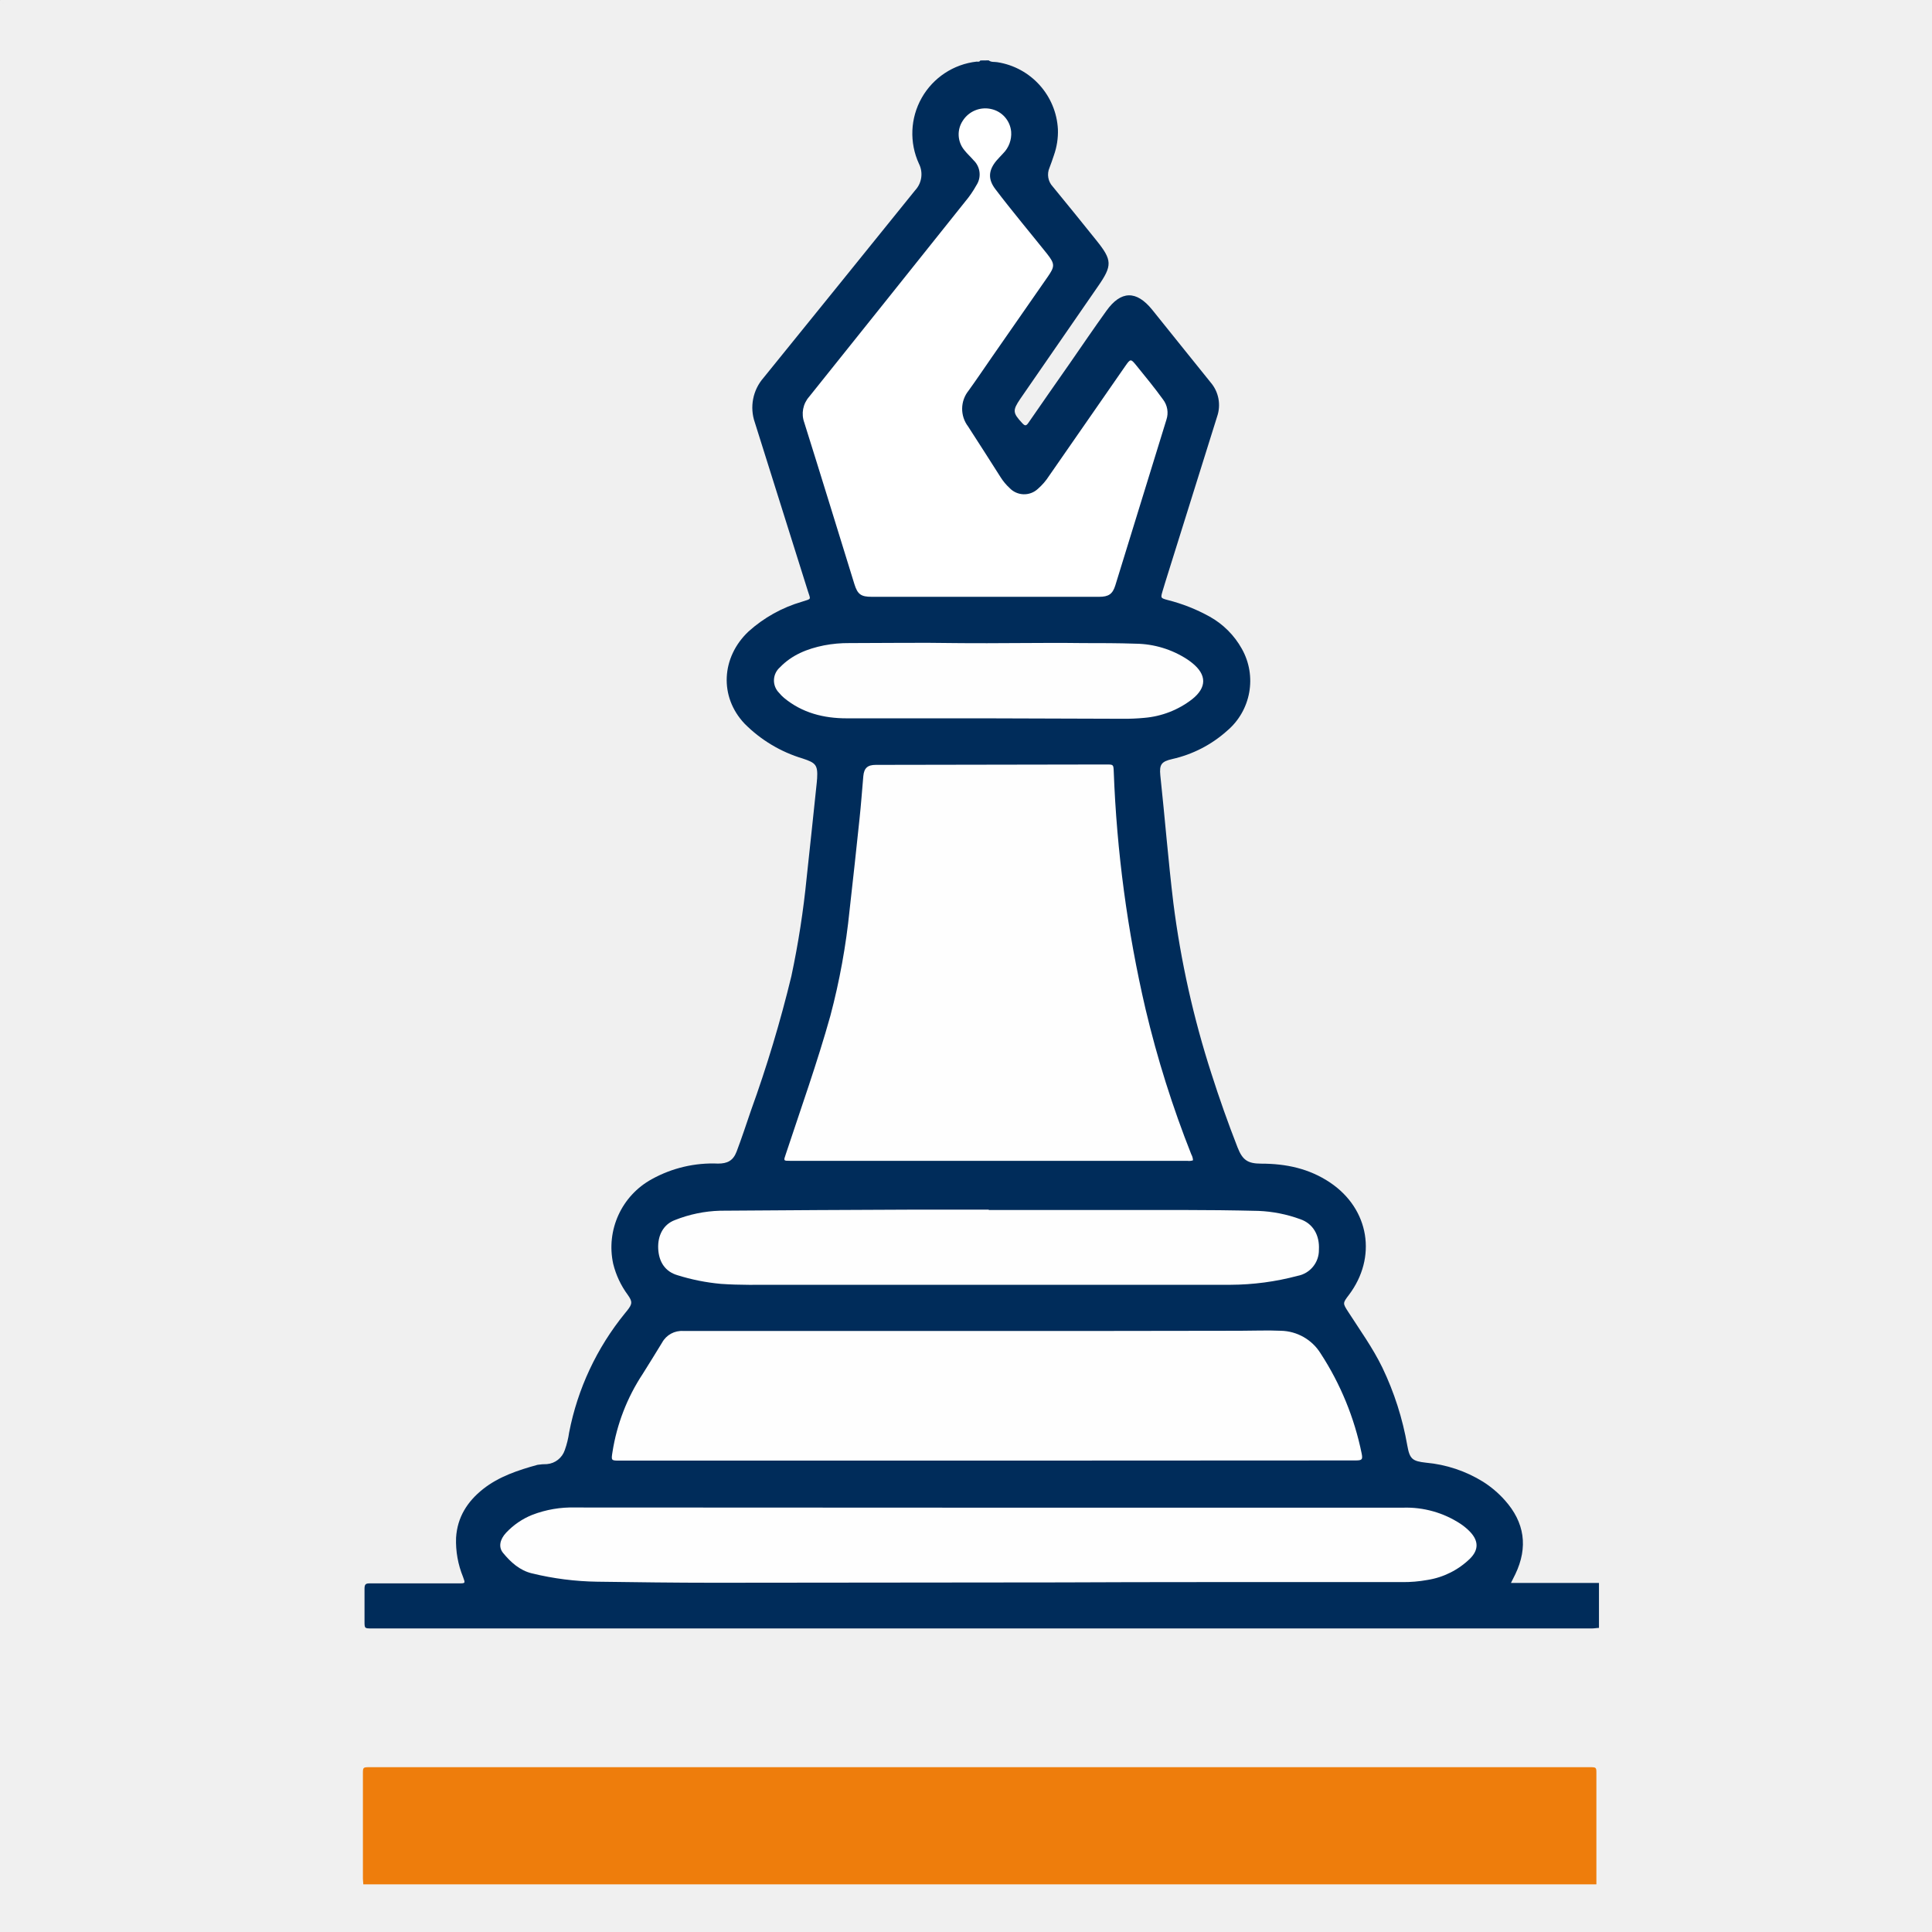
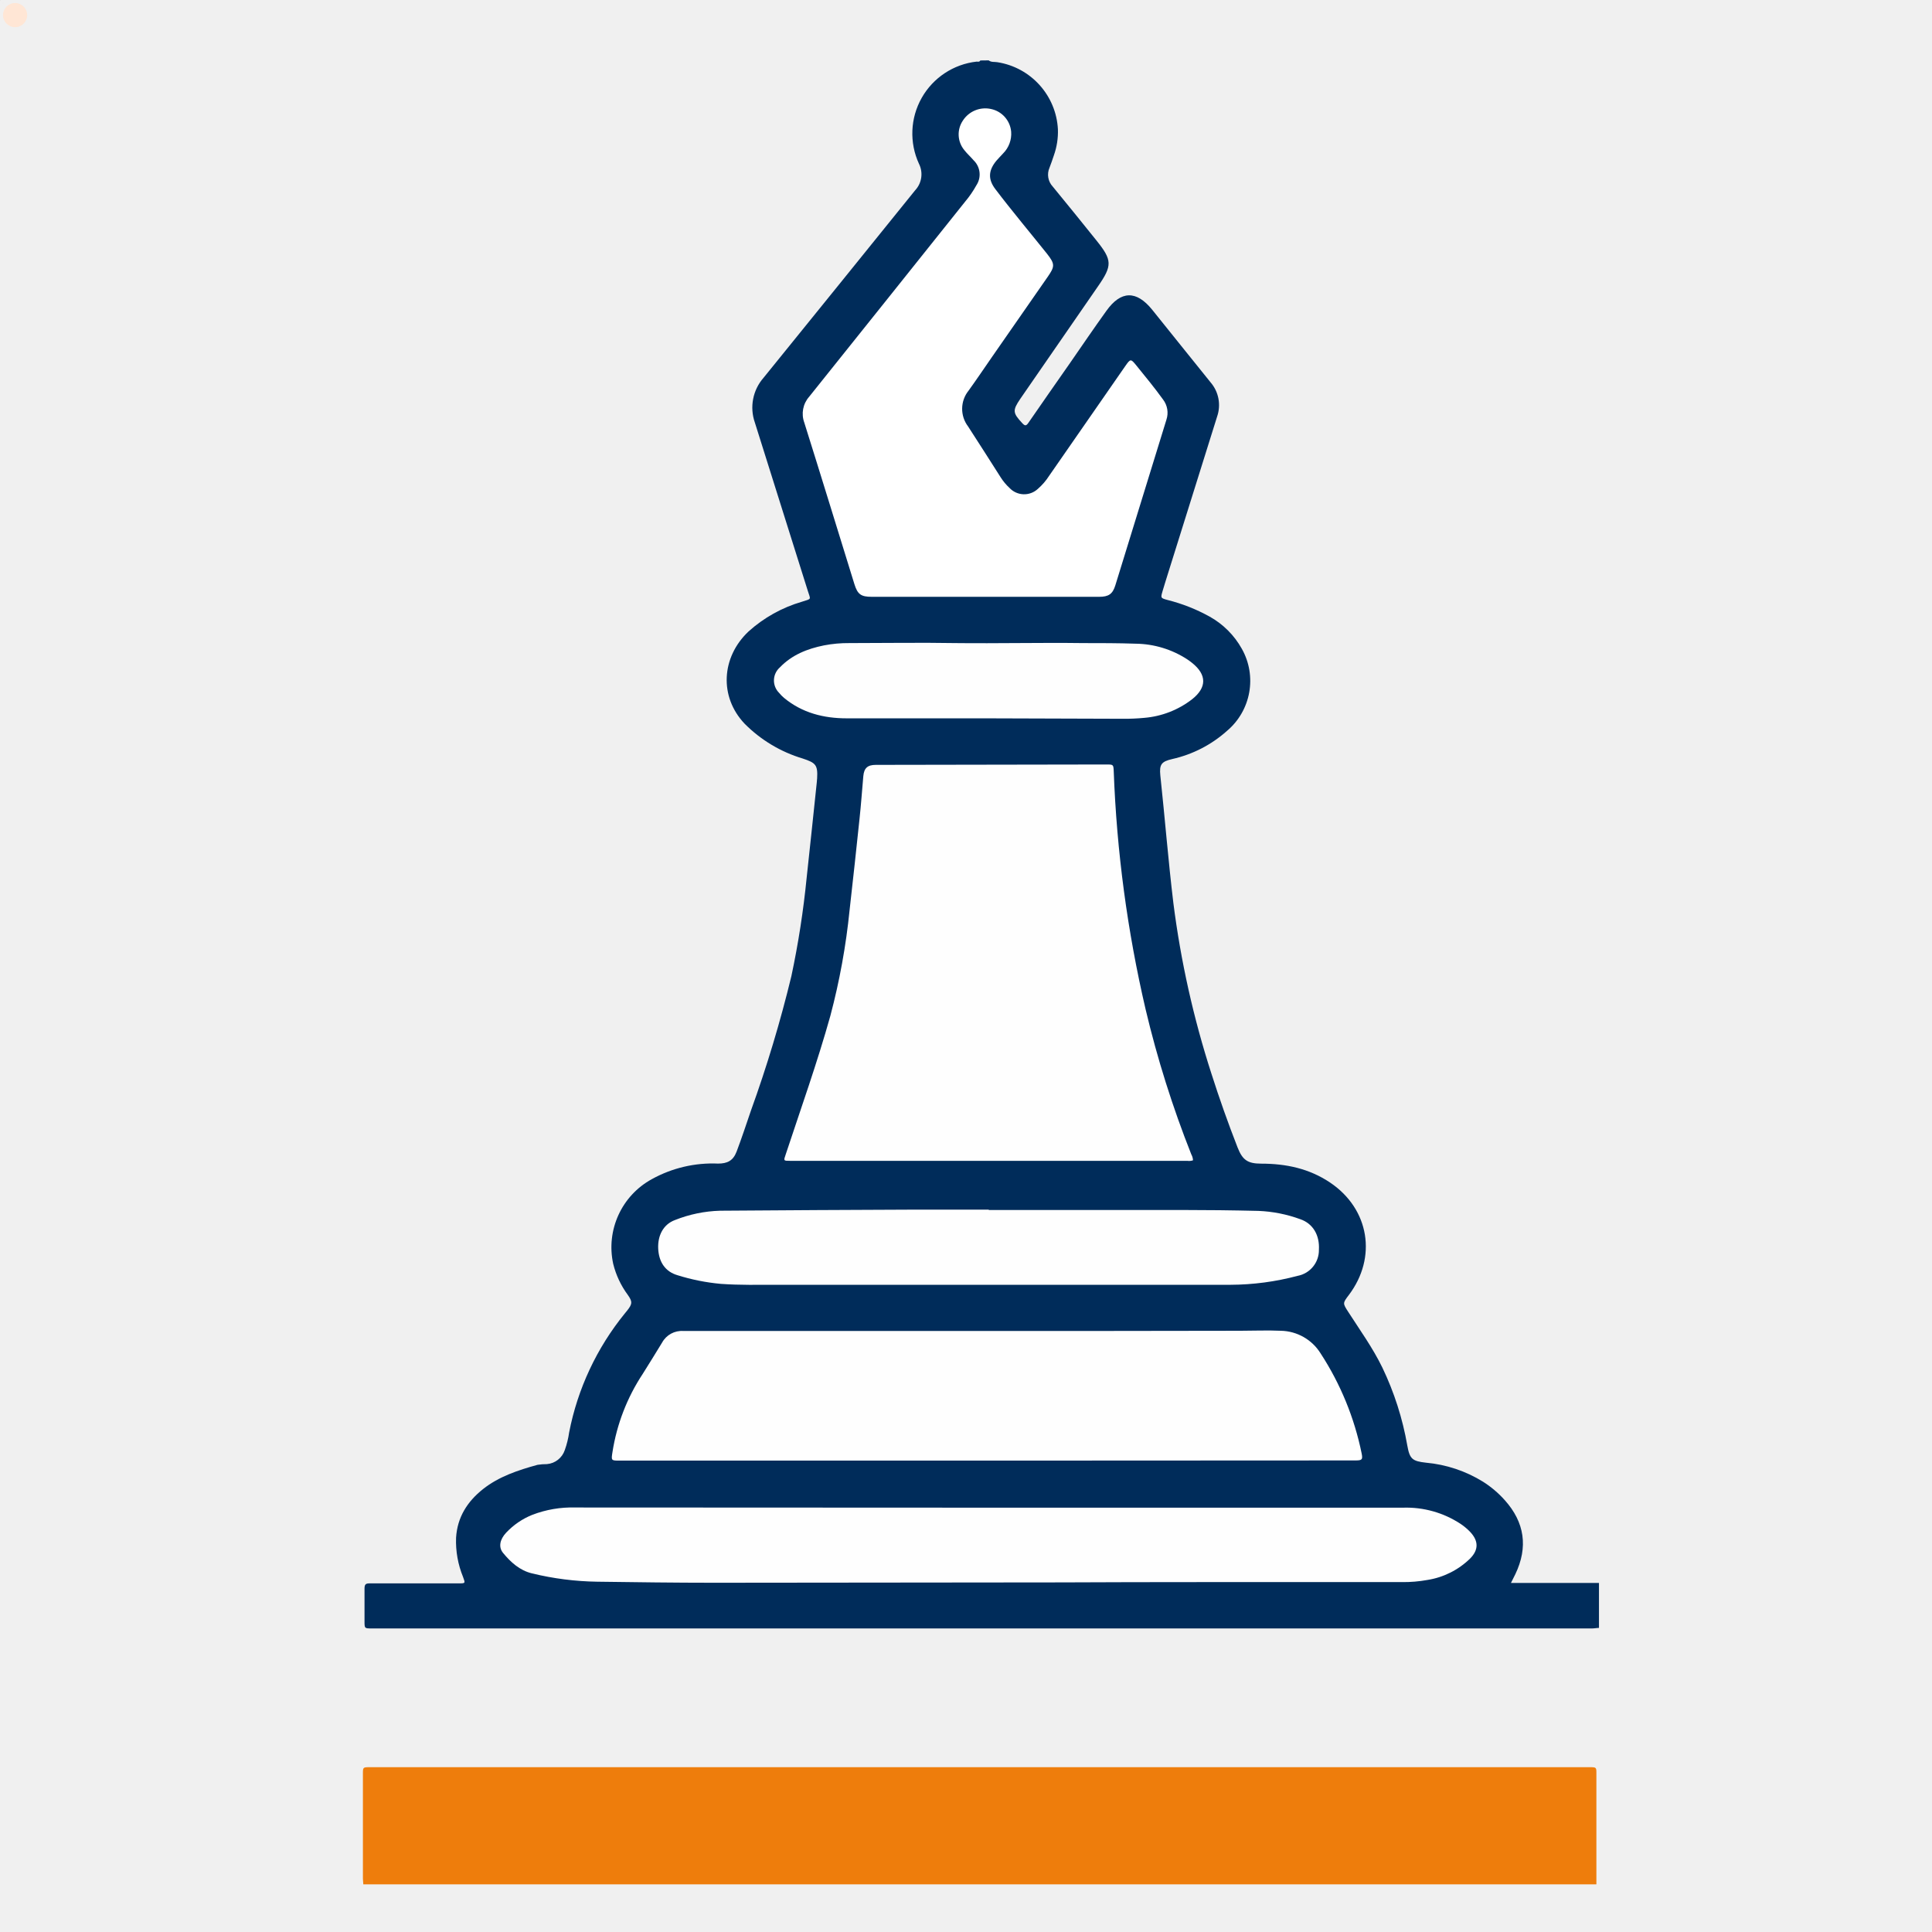
<svg xmlns="http://www.w3.org/2000/svg" id="图层_1" data-name="图层 1" viewBox="0 0 400 400" version="1.1" width="320" height="320">
  <defs id="defs4">
    <style id="style2">.cls-1{fill:#fefefe;}.cls-2{fill:#002c5a;}.cls-3{fill:#ee7d0c;}</style>
  </defs>
  <path class="cls-1" d="m 75.218,390.129 c -0.063,0 -0.226,0.108 -0.217,-0.108 0.009,-0.217 0,-0.577 0,-0.902 q 0,-187.782 0,-375.572 C 74.984,12.762 75.101,12.5 76.003,12.5 q 63.475,0.054 126.959,0 c 0,0.695 -0.523,0.668 -0.956,0.758 a 16.978,16.978 0 0 0 -6.992,3.013 14.146,14.146 0 0 0 -4.411,17.141 5.539,5.539 0 0 1 -0.902,6.387 c -8.552,10.591 -17.042,21.255 -25.576,31.837 -1.949,2.418 -3.924,4.817 -5.882,7.217 a 8.3,8.3 0 0 0 -1.606,7.831 c 0.677,2.553 1.588,5.025 2.382,7.533 q 4.43,14.046 8.769,28.102 c 0.622,2.021 0.559,2.201 -1.516,2.851 a 28.147,28.147 0 0 0 -10.248,5.413 c -6.748,5.9 -6.55,14.985 -0.072,20.244 a 30.61,30.61 0 0 0 10.97,5.909 c 2.156,0.613 2.815,1.525 2.788,3.762 0,2.391 -0.469,4.736 -0.713,7.1 q -0.704,6.938 -1.416,13.884 a 168.701,168.701 0 0 1 -6.577,33.488 c -2.391,7.65 -5.025,15.21 -7.614,22.788 -1.028,3.004 -2.355,3.69 -5.521,3.609 a 27.714,27.714 0 0 0 -9.924,1.931 16.473,16.473 0 0 0 -7.813,5.981 c -3.942,5.413 -4.051,11.728 -0.397,17.429 0.307,0.487 0.641,0.965 0.902,1.461 a 2.652,2.652 0 0 1 -0.198,3.302 62.248,62.248 0 0 0 -5.467,7.786 54.814,54.814 0 0 0 -6.568,17.33 c -0.198,1.019 -0.424,2.039 -0.722,3.049 -0.785,2.634 -2.544,3.861 -5.26,4.222 a 23.555,23.555 0 0 0 -13.532,6.18 c -3.726,3.563 -4.7,8.056 -3.518,13.036 0.226,0.947 0.55,1.867 0.839,2.797 0.704,2.174 0.523,2.418 -1.804,2.436 H 78.033 c -1.804,0 -2.048,0.307 -2.057,2.102 0,1.552 0,3.103 0,4.655 0,1.29 0.406,1.642 1.714,1.687 0.613,0 1.227,0 1.804,0 H 328.415 a 4.953,4.953 0 0 1 2.706,0.307 v 52.18 c 0,0.433 0.217,1.065 -0.65,0.902 -0.668,-0.541 -0.523,-1.308 -0.523,-2.012 0,-6.243 0,-12.486 0,-18.729 0,-0.433 0,-0.902 0,-1.299 -0.099,-1.11 -0.523,-1.534 -1.615,-1.642 a 12.486,12.486 0 0 0 -1.299,0 H 78.709 c -2.706,0 -2.932,0.217 -2.941,2.968 0,6.243 0,12.486 0,18.729 -0.027,0.668 0.117,1.443 -0.55,1.976 z" id="path8" style="fill:#000000;fill-opacity:0;stroke-width:0.902" />
  <path class="cls-2" d="m 204.694,12.5 c 0.55,0.433 1.236,0.271 1.804,0.379 a 14.84,14.84 0 0 1 12.531,13.884 14.615,14.615 0 0 1 -0.839,5.413 c -0.28,0.857 -0.577,1.705 -0.902,2.544 a 3.609,3.609 0 0 0 0.677,3.915 c 3.049,3.699 6.062,7.443 9.067,11.178 3.248,4.051 3.284,5.16 0.307,9.454 l -15.373,22.256 -0.74,1.074 c -1.624,2.391 -1.552,2.896 0.433,5.025 0.523,0.559 0.785,0.613 1.254,-0.072 2.86,-4.159 5.765,-8.291 8.652,-12.432 2.499,-3.609 4.953,-7.217 7.488,-10.745 3.022,-4.24 6.234,-4.294 9.518,-0.217 4.033,4.998 8.029,10.023 12.071,15.012 a 7.217,7.217 0 0 1 1.344,7.091 q -5.088,16.239 -10.167,32.477 c -0.37,1.2 -0.758,2.4 -1.11,3.609 -0.433,1.47 -0.424,1.48 1.019,1.876 a 36.176,36.176 0 0 1 8.724,3.446 17.186,17.186 0 0 1 6.649,6.649 13.532,13.532 0 0 1 -3.067,17.005 25.305,25.305 0 0 1 -11.322,5.828 c -2.246,0.514 -2.706,1.11 -2.481,3.374 0.947,8.823 1.642,17.664 2.706,26.469 a 194.431,194.431 0 0 0 7.876,35.301 q 2.463,7.722 5.413,15.273 c 1.028,2.625 2.102,3.347 4.899,3.356 5.115,0 9.924,1.001 14.272,3.924 8.119,5.467 9.752,15.49 3.861,23.275 -1.281,1.696 -1.281,1.696 -0.108,3.509 2.436,3.789 5.079,7.452 7.055,11.52 a 61.824,61.824 0 0 1 5.16,16.121 c 0.496,2.806 1.046,3.248 3.87,3.563 a 27.064,27.064 0 0 1 11.8,3.933 21.363,21.363 0 0 1 4.511,3.825 c 4.123,4.592 4.863,9.743 2.183,15.336 -0.262,0.55 -0.532,1.092 -0.902,1.804 h 18.223 v 9.31 c -0.469,0 -0.902,0.108 -1.398,0.108 H 76.977 c -1.507,0 -1.507,0 -1.507,-1.516 0,-2.237 0,-4.511 0,-6.712 0,-0.902 0.244,-1.11 1.092,-1.101 6.135,0 12.269,0 18.404,0 1.398,0 1.398,0 0.902,-1.335 a 19.504,19.504 0 0 1 -1.443,-8.119 c 0.262,-4.249 2.328,-7.488 5.593,-10.077 3.266,-2.589 7.271,-3.915 11.286,-5.016 a 12.305,12.305 0 0 1 1.931,-0.144 4.276,4.276 0 0 0 3.699,-2.905 18.512,18.512 0 0 0 0.902,-3.663 55.933,55.933 0 0 1 11.529,-24.629 c 0.162,-0.198 0.316,-0.397 0.478,-0.586 1.092,-1.371 1.128,-1.858 0.126,-3.266 a 18.097,18.097 0 0 1 -3.013,-6.423 16.076,16.076 0 0 1 8.002,-17.529 25.955,25.955 0 0 1 13.713,-3.221 c 1.913,0 3.121,-0.586 3.843,-2.499 1.056,-2.797 1.994,-5.638 2.959,-8.471 a 266.187,266.187 0 0 0 8.372,-27.831 185.364,185.364 0 0 0 3.167,-20.398 c 0.722,-6.595 1.407,-13.198 2.102,-19.793 0,-0.253 0.054,-0.505 0.063,-0.758 0.162,-2.806 -0.316,-3.23 -2.986,-4.114 a 28.463,28.463 0 0 1 -12.035,-7.217 c -5.269,-5.557 -4.836,-13.749 0.812,-19.08 a 28.345,28.345 0 0 1 11.051,-6.162 c 2.12,-0.677 1.804,-0.352 1.218,-2.291 q -5.467,-17.357 -10.943,-34.787 a 9.373,9.373 0 0 1 1.804,-9.31 q 15.706,-19.378 31.368,-38.792 a 4.854,4.854 0 0 0 0.794,-5.503 14.976,14.976 0 0 1 11.935,-21.146 c 0.262,0 0.595,0.108 0.767,-0.235 z" id="path12" style="stroke-width:0.902" />
  <path class="cls-3" d="m 75.218,390.129 c 0,-0.397 -0.081,-0.785 -0.081,-1.182 q 0,-10.826 0,-21.652 c 0,-1.407 0,-1.416 1.434,-1.416 H 329.1 c 1.416,0 1.425,0 1.416,1.407 v 22.842 z" id="path14" style="stroke-width:0.902" />
  <path class="cls-1" d="m 246.996,240.229 a 2.49,2.49 0 0 1 -1.173,0.108 h -82.258 c -1.353,0 -1.353,0 -0.902,-1.299 3.158,-9.545 6.532,-19.008 9.247,-28.697 a 140.085,140.085 0 0 0 3.997,-21.994 c 0.704,-6.27 1.398,-12.54 2.048,-18.819 0.316,-2.932 0.523,-5.882 0.785,-8.832 0.153,-1.696 0.902,-2.337 2.58,-2.337 l 47.724,-0.081 c 1.47,0 1.48,0 1.543,1.425 a 259.349,259.349 0 0 0 6.586,49.221 217.417,217.417 0 0 0 9.473,30.078 2.779,2.779 0 0 1 0.352,1.227 z" id="path16" style="stroke-width:0.902" />
  <path class="cls-1" d="m 204.315,302.405 h -75.988 c -1.804,0 -1.804,0 -1.516,-1.804 a 40.723,40.723 0 0 1 6.234,-16.112 c 1.362,-2.174 2.706,-4.33 4.042,-6.532 a 4.646,4.646 0 0 1 4.393,-2.391 q 41.354,0 82.7,0 16.293,0 32.577,-0.045 c 2.815,0 5.629,-0.126 8.435,0 a 9.924,9.924 0 0 1 8.228,4.691 59.767,59.767 0 0 1 8.489,20.677 c 0.271,1.308 0.09,1.48 -1.281,1.48 z" id="path18" style="stroke-width:0.902" />
  <path class="cls-1" d="m 203.873,123.563 h -23.375 c -2.246,0 -2.941,-0.505 -3.609,-2.643 -3.455,-11.151 -6.874,-22.31 -10.375,-33.443 a 5.314,5.314 0 0 1 1.01,-5.332 q 16.166,-20.181 32.297,-40.398 a 21.056,21.056 0 0 0 2.328,-3.383 4.06,4.06 0 0 0 -0.577,-5.178 c -0.604,-0.713 -1.317,-1.335 -1.895,-2.075 a 5.106,5.106 0 0 1 -0.325,-6.144 5.512,5.512 0 0 1 5.828,-2.4 5.278,5.278 0 0 1 4.168,4.682 5.729,5.729 0 0 1 -1.66,4.511 c -0.451,0.514 -0.956,0.983 -1.389,1.507 -1.651,1.985 -1.804,3.825 -0.207,5.909 1.804,2.391 3.69,4.709 5.566,7.046 1.687,2.111 3.428,4.177 5.115,6.315 1.687,2.138 1.615,2.652 0.135,4.79 q -5.729,8.273 -11.484,16.518 c -1.624,2.337 -3.212,4.709 -4.881,7.019 a 6.017,6.017 0 0 0 -0.108,7.434 c 2.282,3.5 4.511,7.037 6.766,10.564 a 10.826,10.826 0 0 0 1.804,2.156 4.159,4.159 0 0 0 5.864,0.207 12.549,12.549 0 0 0 2.337,-2.706 q 7.885,-11.358 15.77,-22.725 c 1.092,-1.57 1.137,-1.543 2.337,-0.072 1.867,2.3 3.744,4.583 5.476,6.983 a 4.511,4.511 0 0 1 0.704,4.195 q -5.278,17.141 -10.573,34.282 c -0.559,1.804 -1.38,2.382 -3.365,2.382 z" id="path20" style="fill:#ffffff;fill-opacity:1;stroke-width:0.902" />
  <path class="cls-1" d="m 204.649,312.148 h 85.848 a 20.443,20.443 0 0 1 11.89,3.347 12.035,12.035 0 0 1 1.985,1.66 c 1.75,1.849 1.804,3.708 0,5.521 a 16.239,16.239 0 0 1 -8.85,4.439 27.885,27.885 0 0 1 -5.269,0.442 h -42.112 q -14.182,0 -28.354,0.063 -35.996,0.054 -71.982,0.072 c -8.047,0 -16.094,-0.108 -24.132,-0.217 a 60.787,60.787 0 0 1 -13.532,-1.723 c -2.526,-0.604 -4.393,-2.3 -5.99,-4.24 -0.992,-1.209 -0.668,-2.788 0.65,-4.195 a 15.147,15.147 0 0 1 5.413,-3.69 23.014,23.014 0 0 1 8.895,-1.516 z" id="path22" style="stroke-width:0.902" />
  <path class="cls-1" d="m 204.73,250.513 q 19.847,0 39.694,0 8.065,0 16.121,0.189 a 28.535,28.535 0 0 1 8.67,1.723 c 2.634,0.902 4.024,3.32 3.852,6.315 a 5.413,5.413 0 0 1 -4.421,5.413 54.706,54.706 0 0 1 -13.893,1.849 q -46.912,0 -93.823,0 c -3.888,0 -7.786,0.09 -11.674,-0.189 a 42.978,42.978 0 0 1 -9.021,-1.804 c -2.481,-0.731 -3.825,-2.706 -3.96,-5.467 -0.135,-2.761 1.074,-5.052 3.446,-5.936 a 27.371,27.371 0 0 1 9.355,-1.94 q 20.244,-0.153 40.47,-0.226 c 5.052,0 10.104,0 15.156,0 z" id="path24" style="stroke-width:0.902" />
  <path class="cls-1" d="m 204.108,148.724 c -9.59,0 -19.189,0 -28.787,0 -4.763,0 -9.22,-1.11 -12.991,-4.231 a 7.912,7.912 0 0 1 -1.056,-1.074 3.609,3.609 0 0 1 0.18,-5.232 c 2.499,-2.607 5.693,-3.87 9.139,-4.565 a 26.505,26.505 0 0 1 5.269,-0.478 c 7.325,0 14.651,-0.126 21.967,0 8.805,0.099 17.601,-0.117 26.397,0 3.609,0 7.289,0 10.925,0.126 a 19.983,19.983 0 0 1 10.627,3.221 c 0.361,0.244 0.713,0.496 1.046,0.767 3.04,2.436 3.058,5.079 0,7.506 a 18.701,18.701 0 0 1 -9.924,3.861 42.311,42.311 0 0 1 -4.511,0.189 z" id="path26" style="stroke-width:0.902" />
  <rect style="opacity:1;fill:#000000;fill-opacity:1;stroke:#000000;stroke-width:1.252;stroke-opacity:0" id="rect1178" width="0.039" height="0.024" x="0.02" y="0.02" />
  <circle style="opacity:1;fill:#000000;fill-opacity:1;stroke:#000000;stroke-width:1.252;stroke-opacity:0" id="path1941" cx="0.641" cy="0.641" r="0.015" />
  <circle style="fill:#000000;fill-opacity:1;stroke:#000000;stroke-width:1.252;stroke-opacity:0" id="path1941-0" cx="0.641" cy="400.641" r="0.015" />
  <circle style="fill:#000000;fill-opacity:1;stroke:#000000;stroke-width:1.252;stroke-opacity:0" id="path1941-0-0" cx="400.641" cy="0.641" r="0.015" />
  <circle style="fill:#000000;fill-opacity:1;stroke:#000000;stroke-width:1.252;stroke-opacity:0" id="path1941-3-2" cx="400.641" cy="400.641" r="0.015" />
+   <circle style="fill:#ffe6d5;stroke:#000000;stroke-width:1.252;stroke-opacity:0" id="path301" cx="3.126" cy="3.126" r="2.5" />
+   <circle style="fill:#ffe6d5;stroke:#000000;stroke-width:1.252;stroke-opacity:0" id="path301-4" cx="403.126" cy="403.126" r="2.5" />
+   <circle style="fill:#ffe6d5;stroke:#000000;stroke-width:1.252;stroke-opacity:0" id="path301-1" cx="403.126" cy="3.126" r="2.5" />
+   <circle style="fill:#ffe6d5;stroke:#000000;stroke-width:1.252;stroke-opacity:0" id="path301-1-0" cx="3.126" cy="403.126" r="2.5" />
</svg>
